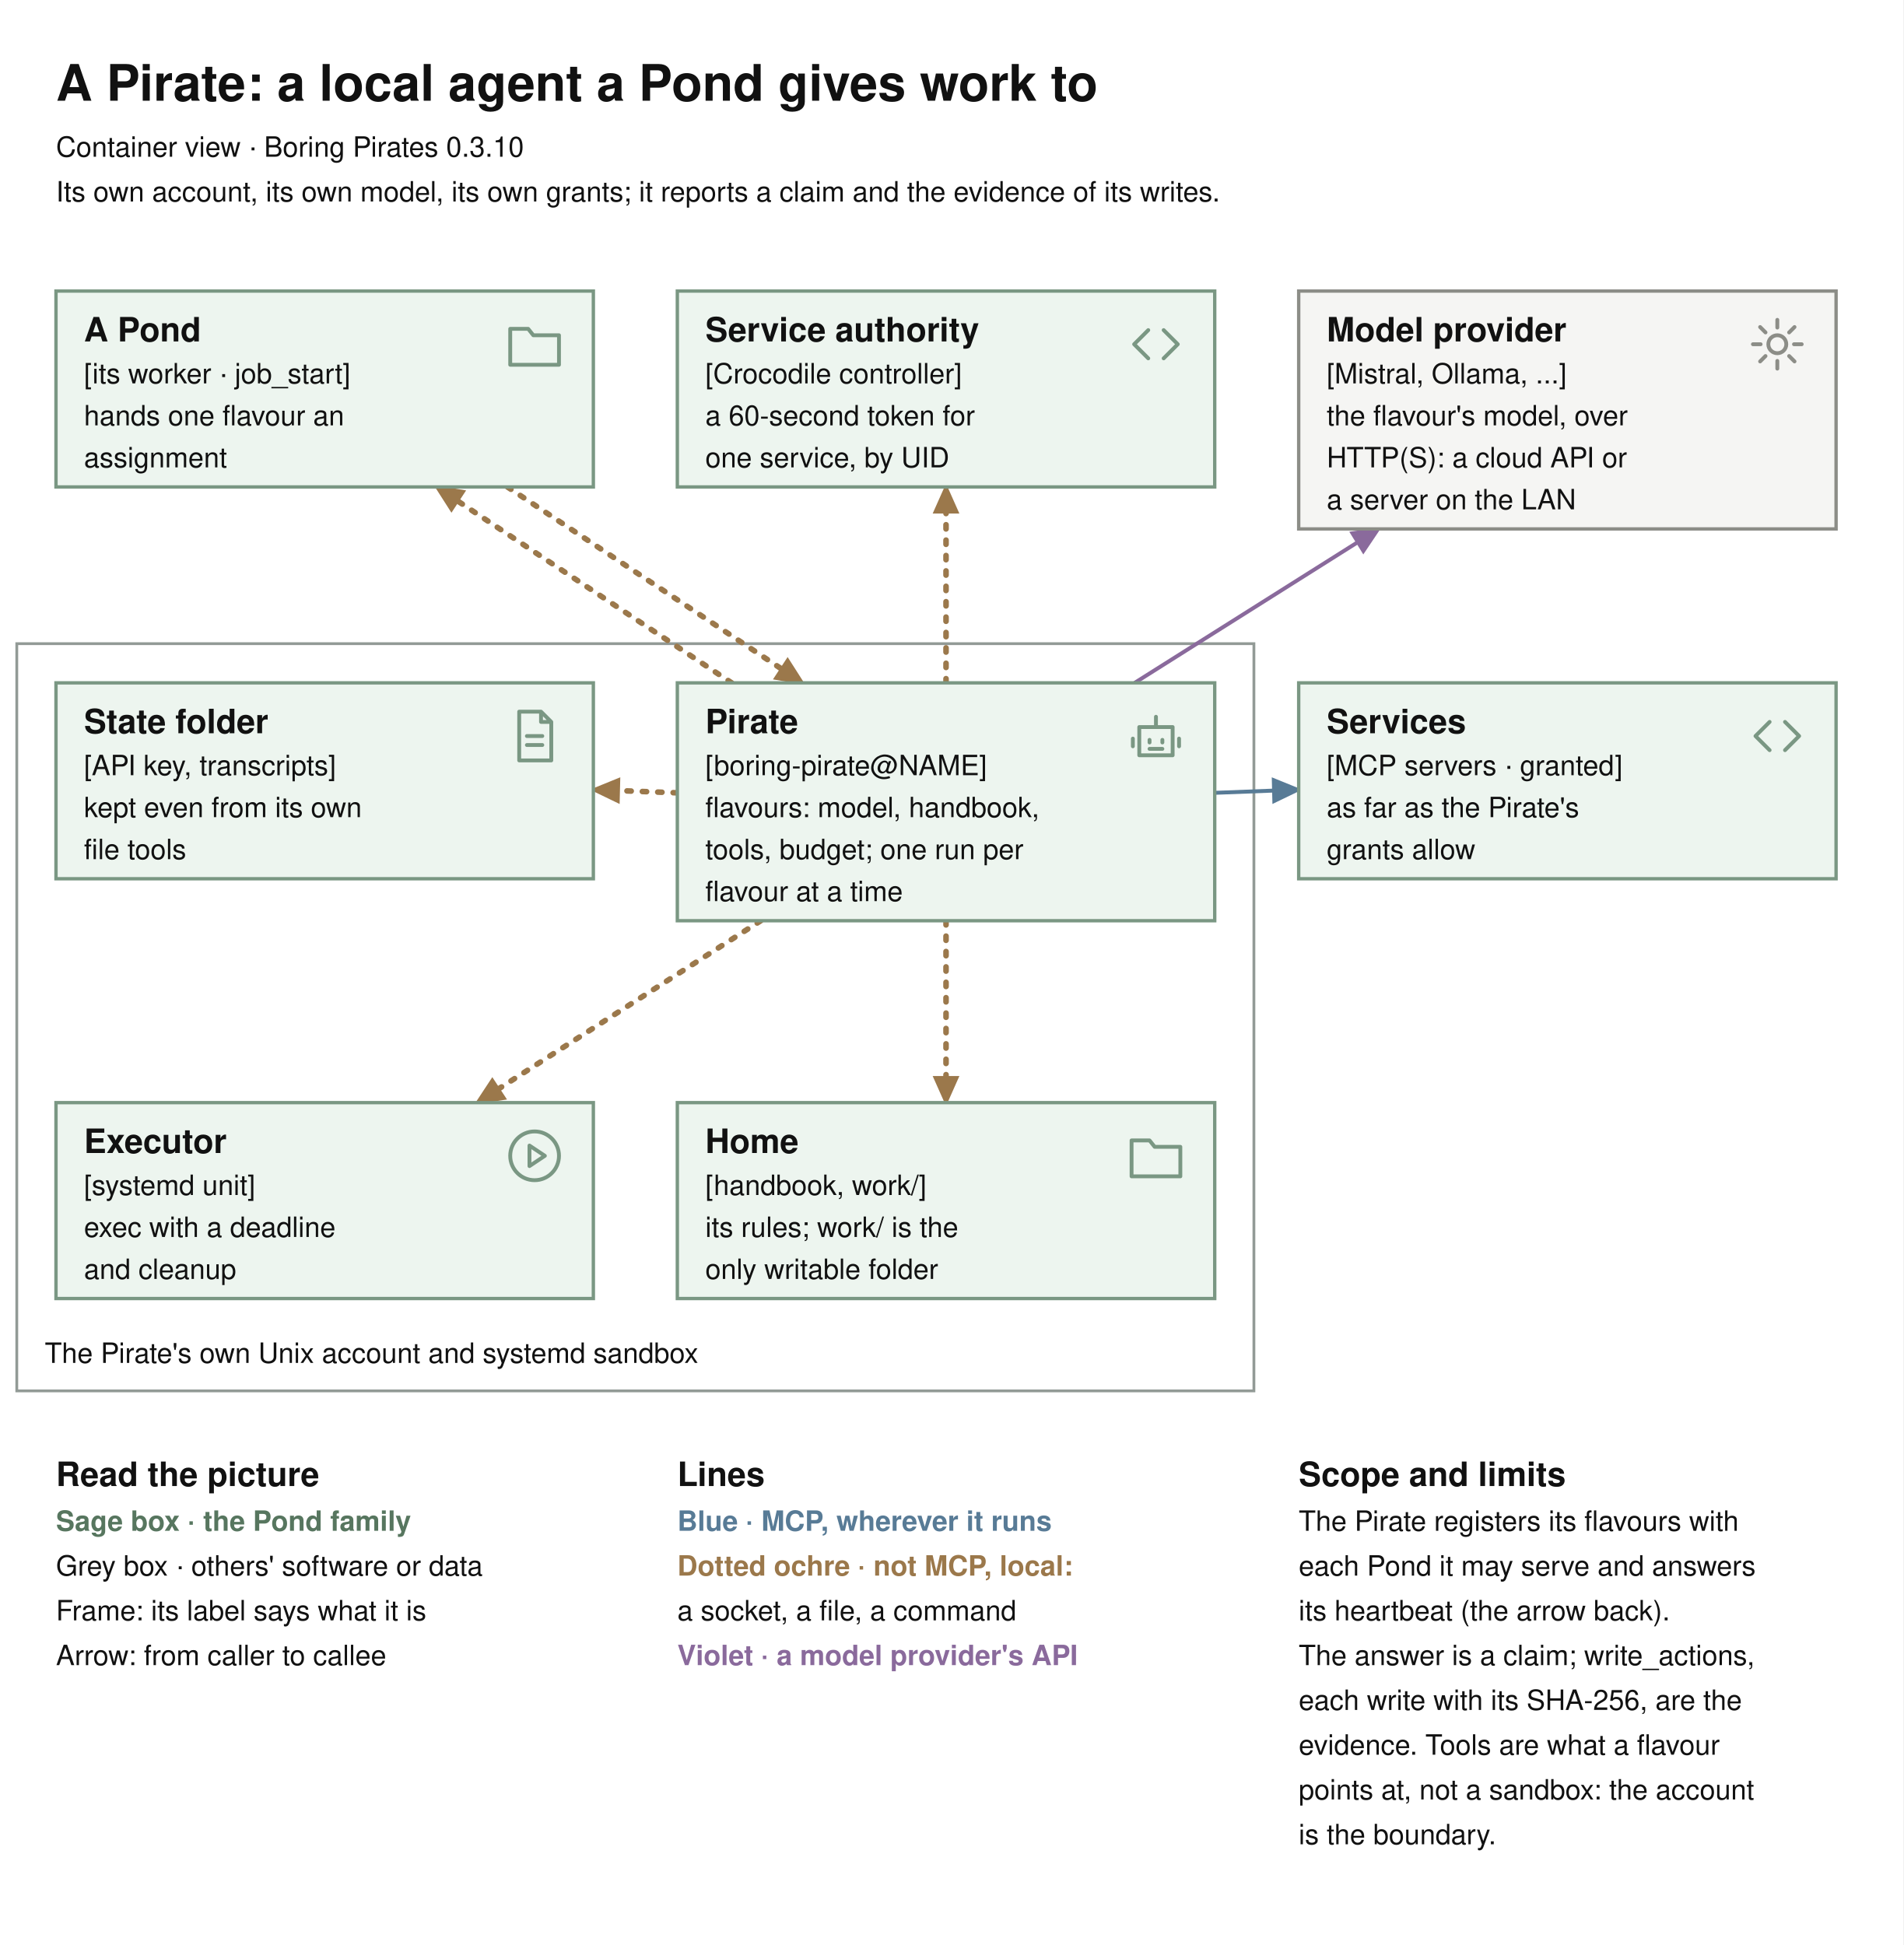
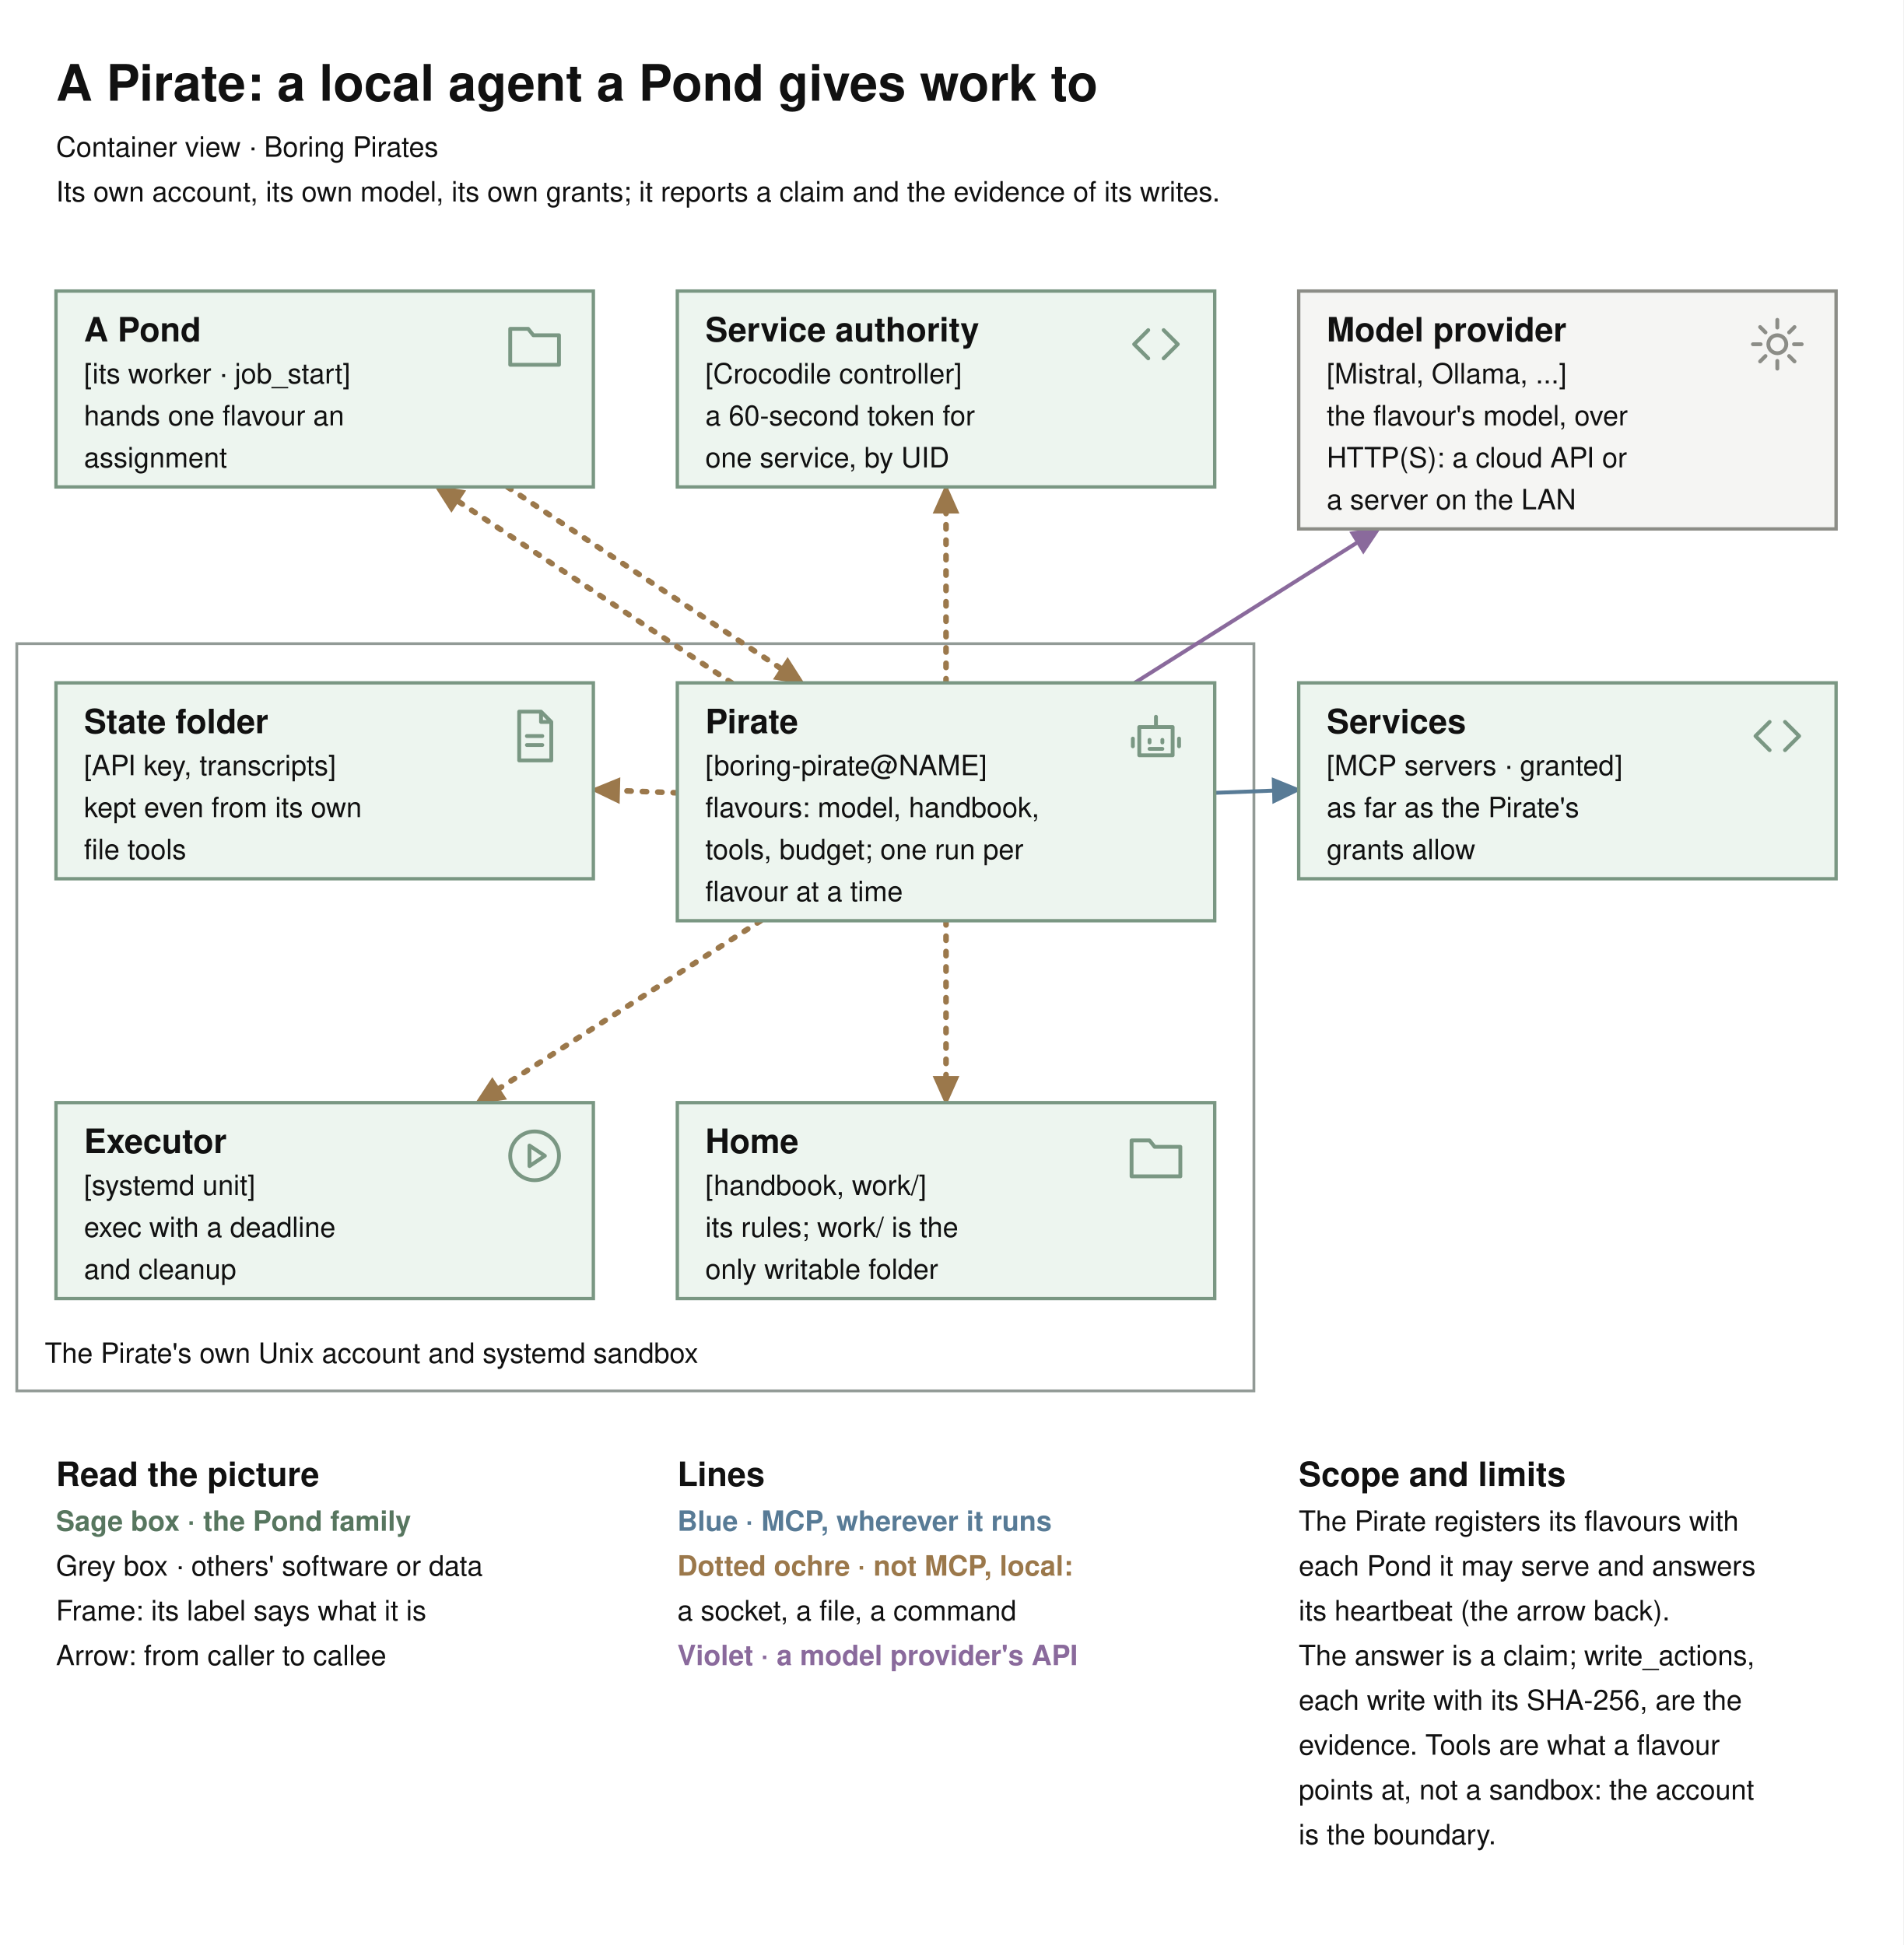
<svg xmlns="http://www.w3.org/2000/svg" width="680pt" height="695pt" viewBox="0 0 680 695">
  <rect x="0" y="0" width="680" height="695" fill="#ffffff" />
  <text x="20.0" y="36.0" font-family="Helvetica,Arial,sans-serif" font-size="18" font-weight="bold" fill="#111111" xml:space="preserve">A Pirate: a local agent a Pond gives work to</text>
-   <text x="20.0" y="56.0" font-family="Helvetica,Arial,sans-serif" font-size="10" fill="#111111" xml:space="preserve">Container view · Boring Pirates 0.3.10</text>
+   <text x="20.0" y="56.0" font-family="Helvetica,Arial,sans-serif" font-size="10" fill="#111111" xml:space="preserve">Container view · Boring Pirates</text>
  <text x="20.0" y="72.0" font-family="Helvetica,Arial,sans-serif" font-size="10" fill="#111111" xml:space="preserve">Its own account, its own model, its own grants; it reports a claim and the evidence of its writes.</text>
  <g class="cluster">
    <rect x="6" y="230" width="442" height="267" fill="none" stroke="#929a96" stroke-width="1" />
    <text x="16.0" y="487.0" font-family="Helvetica,Arial,sans-serif" font-size="10" fill="#111111" xml:space="preserve">The Pirate's own Unix account and systemd sandbox</text>
  </g>
  <g class="edge">
    <path fill="none" stroke="#9b784b" stroke-dasharray="1.5,4" stroke-linecap="round" stroke-width="2" d="M181.3,174.0 L279.2,239.0" />
    <polygon fill="#9b784b" stroke="#9b784b" points="286.7,244.0 281.4,235.7 277.0,242.4" />
  </g>
  <g class="edge">
    <path fill="none" stroke="#9b784b" stroke-dasharray="1.5,4" stroke-linecap="round" stroke-width="2" d="M261.4,244.0 L163.5,179.0" />
    <polygon fill="#9b784b" stroke="#9b784b" points="156.0,174.0 161.3,182.3 165.7,175.6" />
  </g>
  <g class="edge">
    <path fill="none" stroke="#9b784b" stroke-dasharray="1.5,4" stroke-linecap="round" stroke-width="2" d="M338.0,244.0 L338.0,183.0" />
    <polygon fill="#9b784b" stroke="#9b784b" points="338.0,174.0 334.0,183.0 342.0,183.0" />
  </g>
  <g class="edge">
    <path fill="none" stroke="#8a6a9c" stroke-width="1.4" d="M405.4,244.0 L485.0,193.8" />
    <polygon fill="#8a6a9c" stroke="#8a6a9c" points="492.6,189.0 482.9,190.4 487.1,197.2" />
  </g>
  <g class="edge">
    <path fill="none" stroke="#587b96" stroke-width="1.4" d="M434.0,283.3 L455.0,282.5" />
    <polygon fill="#587b96" stroke="#587b96" points="464.0,282.2 454.9,278.5 455.1,286.5" />
  </g>
  <g class="edge">
    <path fill="none" stroke="#9b784b" stroke-dasharray="1.5,4" stroke-linecap="round" stroke-width="2" d="M242.0,283.3 L221.0,282.5" />
    <polygon fill="#9b784b" stroke="#9b784b" points="212.0,282.2 220.9,286.5 221.1,278.5" />
  </g>
  <g class="edge">
    <path fill="none" stroke="#9b784b" stroke-dasharray="1.5,4" stroke-linecap="round" stroke-width="2" d="M271.8,329.0 L178.1,389.1" />
    <polygon fill="#9b784b" stroke="#9b784b" points="170.5,394.0 180.3,392.5 175.9,385.8" />
  </g>
  <g class="edge">
    <path fill="none" stroke="#9b784b" stroke-dasharray="1.5,4" stroke-linecap="round" stroke-width="2" d="M338.0,329.0 L338.0,385.0" />
    <polygon fill="#9b784b" stroke="#9b784b" points="338.0,394.0 342.0,385.0 334.0,385.0" />
  </g>
  <g class="node">
    <rect x="20" y="104" width="192" height="70" fill="#edf5ef" stroke="#7a9783" stroke-width="1.2" />
    <text x="30.0" y="122.0" font-family="Helvetica,Arial,sans-serif" font-size="12" font-weight="bold" fill="#111111" xml:space="preserve">A Pond</text>
    <text x="30.0" y="137.0" font-family="Helvetica,Arial,sans-serif" font-size="10" fill="#111111" xml:space="preserve">[its worker · job_start]</text>
    <text x="30.0" y="152.0" font-family="Helvetica,Arial,sans-serif" font-size="10" fill="#111111" xml:space="preserve">hands one flavour an</text>
    <text x="30.0" y="167.0" font-family="Helvetica,Arial,sans-serif" font-size="10" fill="#111111" xml:space="preserve">assignment</text>
    <path transform="translate(180,112) scale(0.917)" d="M2.5 6h7l2 2.5h10v11.5h-19z" fill="none" stroke="#7a9783" stroke-width="1.5" stroke-linecap="round" stroke-linejoin="round" />
  </g>
  <g class="node">
    <rect x="242" y="104" width="192" height="70" fill="#edf5ef" stroke="#7a9783" stroke-width="1.2" />
    <text x="252.0" y="122.0" font-family="Helvetica,Arial,sans-serif" font-size="12" font-weight="bold" fill="#111111" xml:space="preserve">Service authority</text>
    <text x="252.0" y="137.0" font-family="Helvetica,Arial,sans-serif" font-size="10" fill="#111111" xml:space="preserve">[Crocodile controller]</text>
    <text x="252.0" y="152.0" font-family="Helvetica,Arial,sans-serif" font-size="10" fill="#111111" xml:space="preserve">a 60-second token for</text>
    <text x="252.0" y="167.0" font-family="Helvetica,Arial,sans-serif" font-size="10" fill="#111111" xml:space="preserve">one service, by UID</text>
    <path transform="translate(402,112) scale(0.917)" d="M9 6.5 3.5 12 9 17.5 M15 6.5 20.5 12 15 17.5" fill="none" stroke="#7a9783" stroke-width="1.5" stroke-linecap="round" stroke-linejoin="round" />
  </g>
  <g class="node">
    <rect x="464" y="104" width="192" height="85" fill="#f5f5f3" stroke="#8c8d87" stroke-width="1.2" />
    <text x="474.0" y="122.0" font-family="Helvetica,Arial,sans-serif" font-size="12" font-weight="bold" fill="#111111" xml:space="preserve">Model provider</text>
    <text x="474.0" y="137.0" font-family="Helvetica,Arial,sans-serif" font-size="10" fill="#111111" xml:space="preserve">[Mistral, Ollama, ...]</text>
    <text x="474.0" y="152.0" font-family="Helvetica,Arial,sans-serif" font-size="10" fill="#111111" xml:space="preserve">the flavour's model, over</text>
    <text x="474.0" y="167.0" font-family="Helvetica,Arial,sans-serif" font-size="10" fill="#111111" xml:space="preserve">HTTP(S): a cloud API or</text>
    <text x="474.0" y="182.0" font-family="Helvetica,Arial,sans-serif" font-size="10" fill="#111111" xml:space="preserve">a server on the LAN</text>
    <path transform="translate(624,112) scale(0.917)" d="M12 8.5a3.5 3.5 0 1 1 0 7a3.5 3.5 0 1 1 0-7z M12 2.5v3 M12 18.5v3 M2.5 12h3 M18.5 12h3 M5.3 5.3l2.1 2.1 M16.6 16.6l2.1 2.1 M5.3 18.7l2.1-2.1 M16.6 7.4l2.1-2.1" fill="none" stroke="#8c8d87" stroke-width="1.5" stroke-linecap="round" stroke-linejoin="round" />
  </g>
  <g class="node">
    <rect x="20" y="244" width="192" height="70" fill="#edf5ef" stroke="#7a9783" stroke-width="1.2" />
    <text x="30.0" y="262.0" font-family="Helvetica,Arial,sans-serif" font-size="12" font-weight="bold" fill="#111111" xml:space="preserve">State folder</text>
    <text x="30.0" y="277.0" font-family="Helvetica,Arial,sans-serif" font-size="10" fill="#111111" xml:space="preserve">[API key, transcripts]</text>
    <text x="30.0" y="292.0" font-family="Helvetica,Arial,sans-serif" font-size="10" fill="#111111" xml:space="preserve">kept even from its own</text>
    <text x="30.0" y="307.0" font-family="Helvetica,Arial,sans-serif" font-size="10" fill="#111111" xml:space="preserve">file tools</text>
    <path transform="translate(180,252) scale(0.917)" d="M6 2.5h8.5l4 4v15H6z M14.5 2.5v4h4 M9 12h6 M9 15.5h6" fill="none" stroke="#7a9783" stroke-width="1.5" stroke-linecap="round" stroke-linejoin="round" />
  </g>
  <g class="node">
    <rect x="242" y="244" width="192" height="85" fill="#edf5ef" stroke="#7a9783" stroke-width="1.2" />
    <text x="252.0" y="262.0" font-family="Helvetica,Arial,sans-serif" font-size="12" font-weight="bold" fill="#111111" xml:space="preserve">Pirate</text>
    <text x="252.0" y="277.0" font-family="Helvetica,Arial,sans-serif" font-size="10" fill="#111111" xml:space="preserve">[boring-pirate@NAME]</text>
    <text x="252.0" y="292.0" font-family="Helvetica,Arial,sans-serif" font-size="10" fill="#111111" xml:space="preserve">flavours: model, handbook,</text>
    <text x="252.0" y="307.0" font-family="Helvetica,Arial,sans-serif" font-size="10" fill="#111111" xml:space="preserve">tools, budget; one run per</text>
    <text x="252.0" y="322.0" font-family="Helvetica,Arial,sans-serif" font-size="10" fill="#111111" xml:space="preserve">flavour at a time</text>
    <path transform="translate(402,252) scale(0.917)" d="M5.5 8.5h13v11h-13z M12 4.5v4 M9.5 13.5v1 M14.5 13.5v1 M9.5 17h5 M3 13v3 M21 13v3" fill="none" stroke="#7a9783" stroke-width="1.5" stroke-linecap="round" stroke-linejoin="round" />
  </g>
  <g class="node">
    <rect x="464" y="244" width="192" height="70" fill="#edf5ef" stroke="#7a9783" stroke-width="1.2" />
    <text x="474.0" y="262.0" font-family="Helvetica,Arial,sans-serif" font-size="12" font-weight="bold" fill="#111111" xml:space="preserve">Services</text>
    <text x="474.0" y="277.0" font-family="Helvetica,Arial,sans-serif" font-size="10" fill="#111111" xml:space="preserve">[MCP servers · granted]</text>
    <text x="474.0" y="292.0" font-family="Helvetica,Arial,sans-serif" font-size="10" fill="#111111" xml:space="preserve">as far as the Pirate's</text>
    <text x="474.0" y="307.0" font-family="Helvetica,Arial,sans-serif" font-size="10" fill="#111111" xml:space="preserve">grants allow</text>
    <path transform="translate(624,252) scale(0.917)" d="M9 6.5 3.5 12 9 17.5 M15 6.5 20.5 12 15 17.5" fill="none" stroke="#7a9783" stroke-width="1.5" stroke-linecap="round" stroke-linejoin="round" />
  </g>
  <g class="node">
    <rect x="20" y="394" width="192" height="70" fill="#edf5ef" stroke="#7a9783" stroke-width="1.2" />
    <text x="30.0" y="412.0" font-family="Helvetica,Arial,sans-serif" font-size="12" font-weight="bold" fill="#111111" xml:space="preserve">Executor</text>
    <text x="30.0" y="427.0" font-family="Helvetica,Arial,sans-serif" font-size="10" fill="#111111" xml:space="preserve">[systemd unit]</text>
    <text x="30.0" y="442.0" font-family="Helvetica,Arial,sans-serif" font-size="10" fill="#111111" xml:space="preserve">exec with a deadline</text>
    <text x="30.0" y="457.0" font-family="Helvetica,Arial,sans-serif" font-size="10" fill="#111111" xml:space="preserve">and cleanup</text>
    <path transform="translate(180,402) scale(0.917)" d="M12 2.5a9.5 9.5 0 1 1 0 19a9.5 9.5 0 1 1 0-19z M10 8l6 4-6 4z" fill="none" stroke="#7a9783" stroke-width="1.5" stroke-linecap="round" stroke-linejoin="round" />
  </g>
  <g class="node">
    <rect x="242" y="394" width="192" height="70" fill="#edf5ef" stroke="#7a9783" stroke-width="1.2" />
    <text x="252.0" y="412.0" font-family="Helvetica,Arial,sans-serif" font-size="12" font-weight="bold" fill="#111111" xml:space="preserve">Home</text>
    <text x="252.0" y="427.0" font-family="Helvetica,Arial,sans-serif" font-size="10" fill="#111111" xml:space="preserve">[handbook, work/]</text>
    <text x="252.0" y="442.0" font-family="Helvetica,Arial,sans-serif" font-size="10" fill="#111111" xml:space="preserve">its rules; work/ is the</text>
    <text x="252.0" y="457.0" font-family="Helvetica,Arial,sans-serif" font-size="10" fill="#111111" xml:space="preserve">only writable folder</text>
    <path transform="translate(402,402) scale(0.917)" d="M2.5 6h7l2 2.5h10v11.5h-19z" fill="none" stroke="#7a9783" stroke-width="1.5" stroke-linecap="round" stroke-linejoin="round" />
  </g>
  <text x="20.0" y="531.0" font-family="Helvetica,Arial,sans-serif" font-size="12" font-weight="bold" fill="#111111" xml:space="preserve">Read the picture</text>
  <text x="20.0" y="547.0" font-family="Helvetica,Arial,sans-serif" font-size="10" font-weight="bold" fill="#57765f" xml:space="preserve">Sage box · the Pond family</text>
  <text x="20.0" y="563.0" font-family="Helvetica,Arial,sans-serif" font-size="10" fill="#111111" xml:space="preserve">Grey box · others' software or data</text>
  <text x="20.0" y="579.0" font-family="Helvetica,Arial,sans-serif" font-size="10" fill="#111111" xml:space="preserve">Frame: its label says what it is</text>
  <text x="20.0" y="595.0" font-family="Helvetica,Arial,sans-serif" font-size="10" fill="#111111" xml:space="preserve">Arrow: from caller to callee</text>
  <text x="242.0" y="531.0" font-family="Helvetica,Arial,sans-serif" font-size="12" font-weight="bold" fill="#111111" xml:space="preserve">Lines</text>
  <text x="242.0" y="547.0" font-family="Helvetica,Arial,sans-serif" font-size="10" font-weight="bold" fill="#587b96" xml:space="preserve">Blue · MCP, wherever it runs</text>
  <text x="242.0" y="563.0" font-family="Helvetica,Arial,sans-serif" font-size="10" font-weight="bold" fill="#9b784b" xml:space="preserve">Dotted ochre · not MCP, local:</text>
  <text x="242.0" y="579.0" font-family="Helvetica,Arial,sans-serif" font-size="10" fill="#111111" xml:space="preserve">a socket, a file, a command</text>
  <text x="242.0" y="595.0" font-family="Helvetica,Arial,sans-serif" font-size="10" font-weight="bold" fill="#8a6a9c" xml:space="preserve">Violet · a model provider's API</text>
  <text x="464.0" y="531.0" font-family="Helvetica,Arial,sans-serif" font-size="12" font-weight="bold" fill="#111111" xml:space="preserve">Scope and limits</text>
  <text x="464.0" y="547.0" font-family="Helvetica,Arial,sans-serif" font-size="10" fill="#111111" xml:space="preserve">The Pirate registers its flavours with</text>
  <text x="464.0" y="563.0" font-family="Helvetica,Arial,sans-serif" font-size="10" fill="#111111" xml:space="preserve">each Pond it may serve and answers</text>
  <text x="464.0" y="579.0" font-family="Helvetica,Arial,sans-serif" font-size="10" fill="#111111" xml:space="preserve">its heartbeat (the arrow back).</text>
  <text x="464.0" y="595.0" font-family="Helvetica,Arial,sans-serif" font-size="10" fill="#111111" xml:space="preserve">The answer is a claim; write_actions,</text>
  <text x="464.0" y="611.0" font-family="Helvetica,Arial,sans-serif" font-size="10" fill="#111111" xml:space="preserve">each write with its SHA-256, are the</text>
  <text x="464.0" y="627.0" font-family="Helvetica,Arial,sans-serif" font-size="10" fill="#111111" xml:space="preserve">evidence. Tools are what a flavour</text>
  <text x="464.0" y="643.0" font-family="Helvetica,Arial,sans-serif" font-size="10" fill="#111111" xml:space="preserve">points at, not a sandbox: the account</text>
  <text x="464.0" y="659.0" font-family="Helvetica,Arial,sans-serif" font-size="10" fill="#111111" xml:space="preserve">is the boundary.</text>
</svg>
